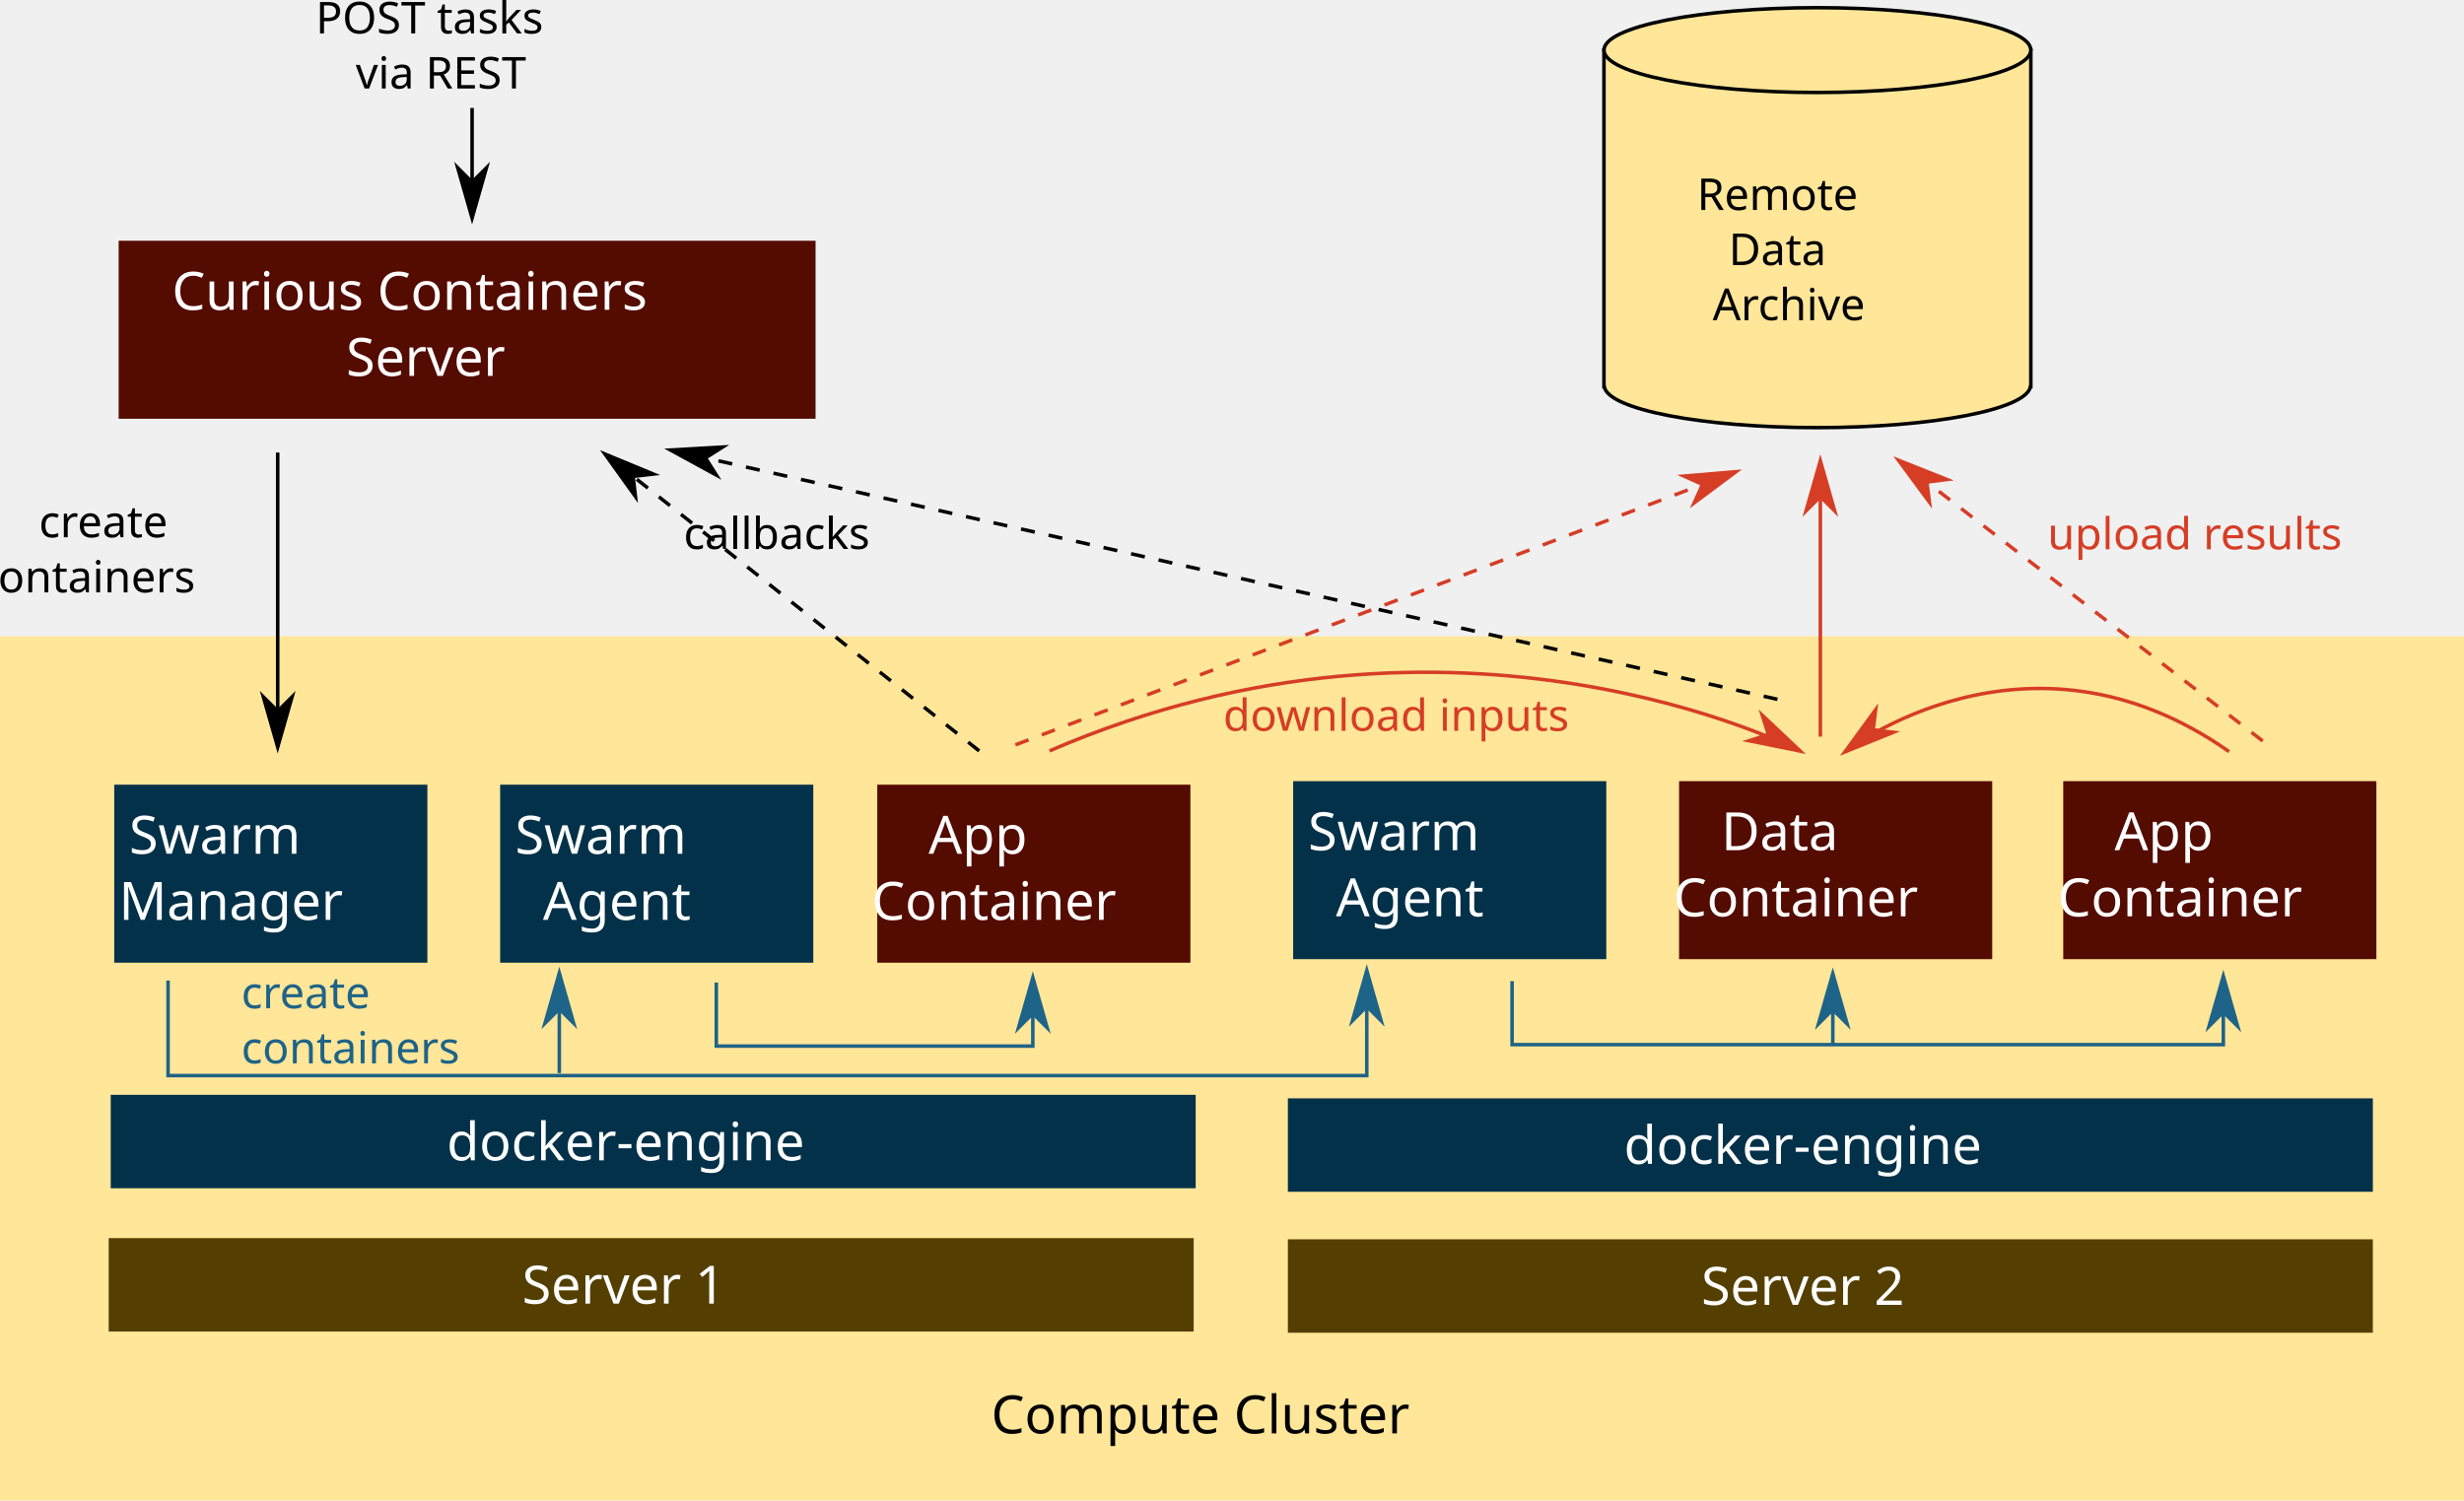
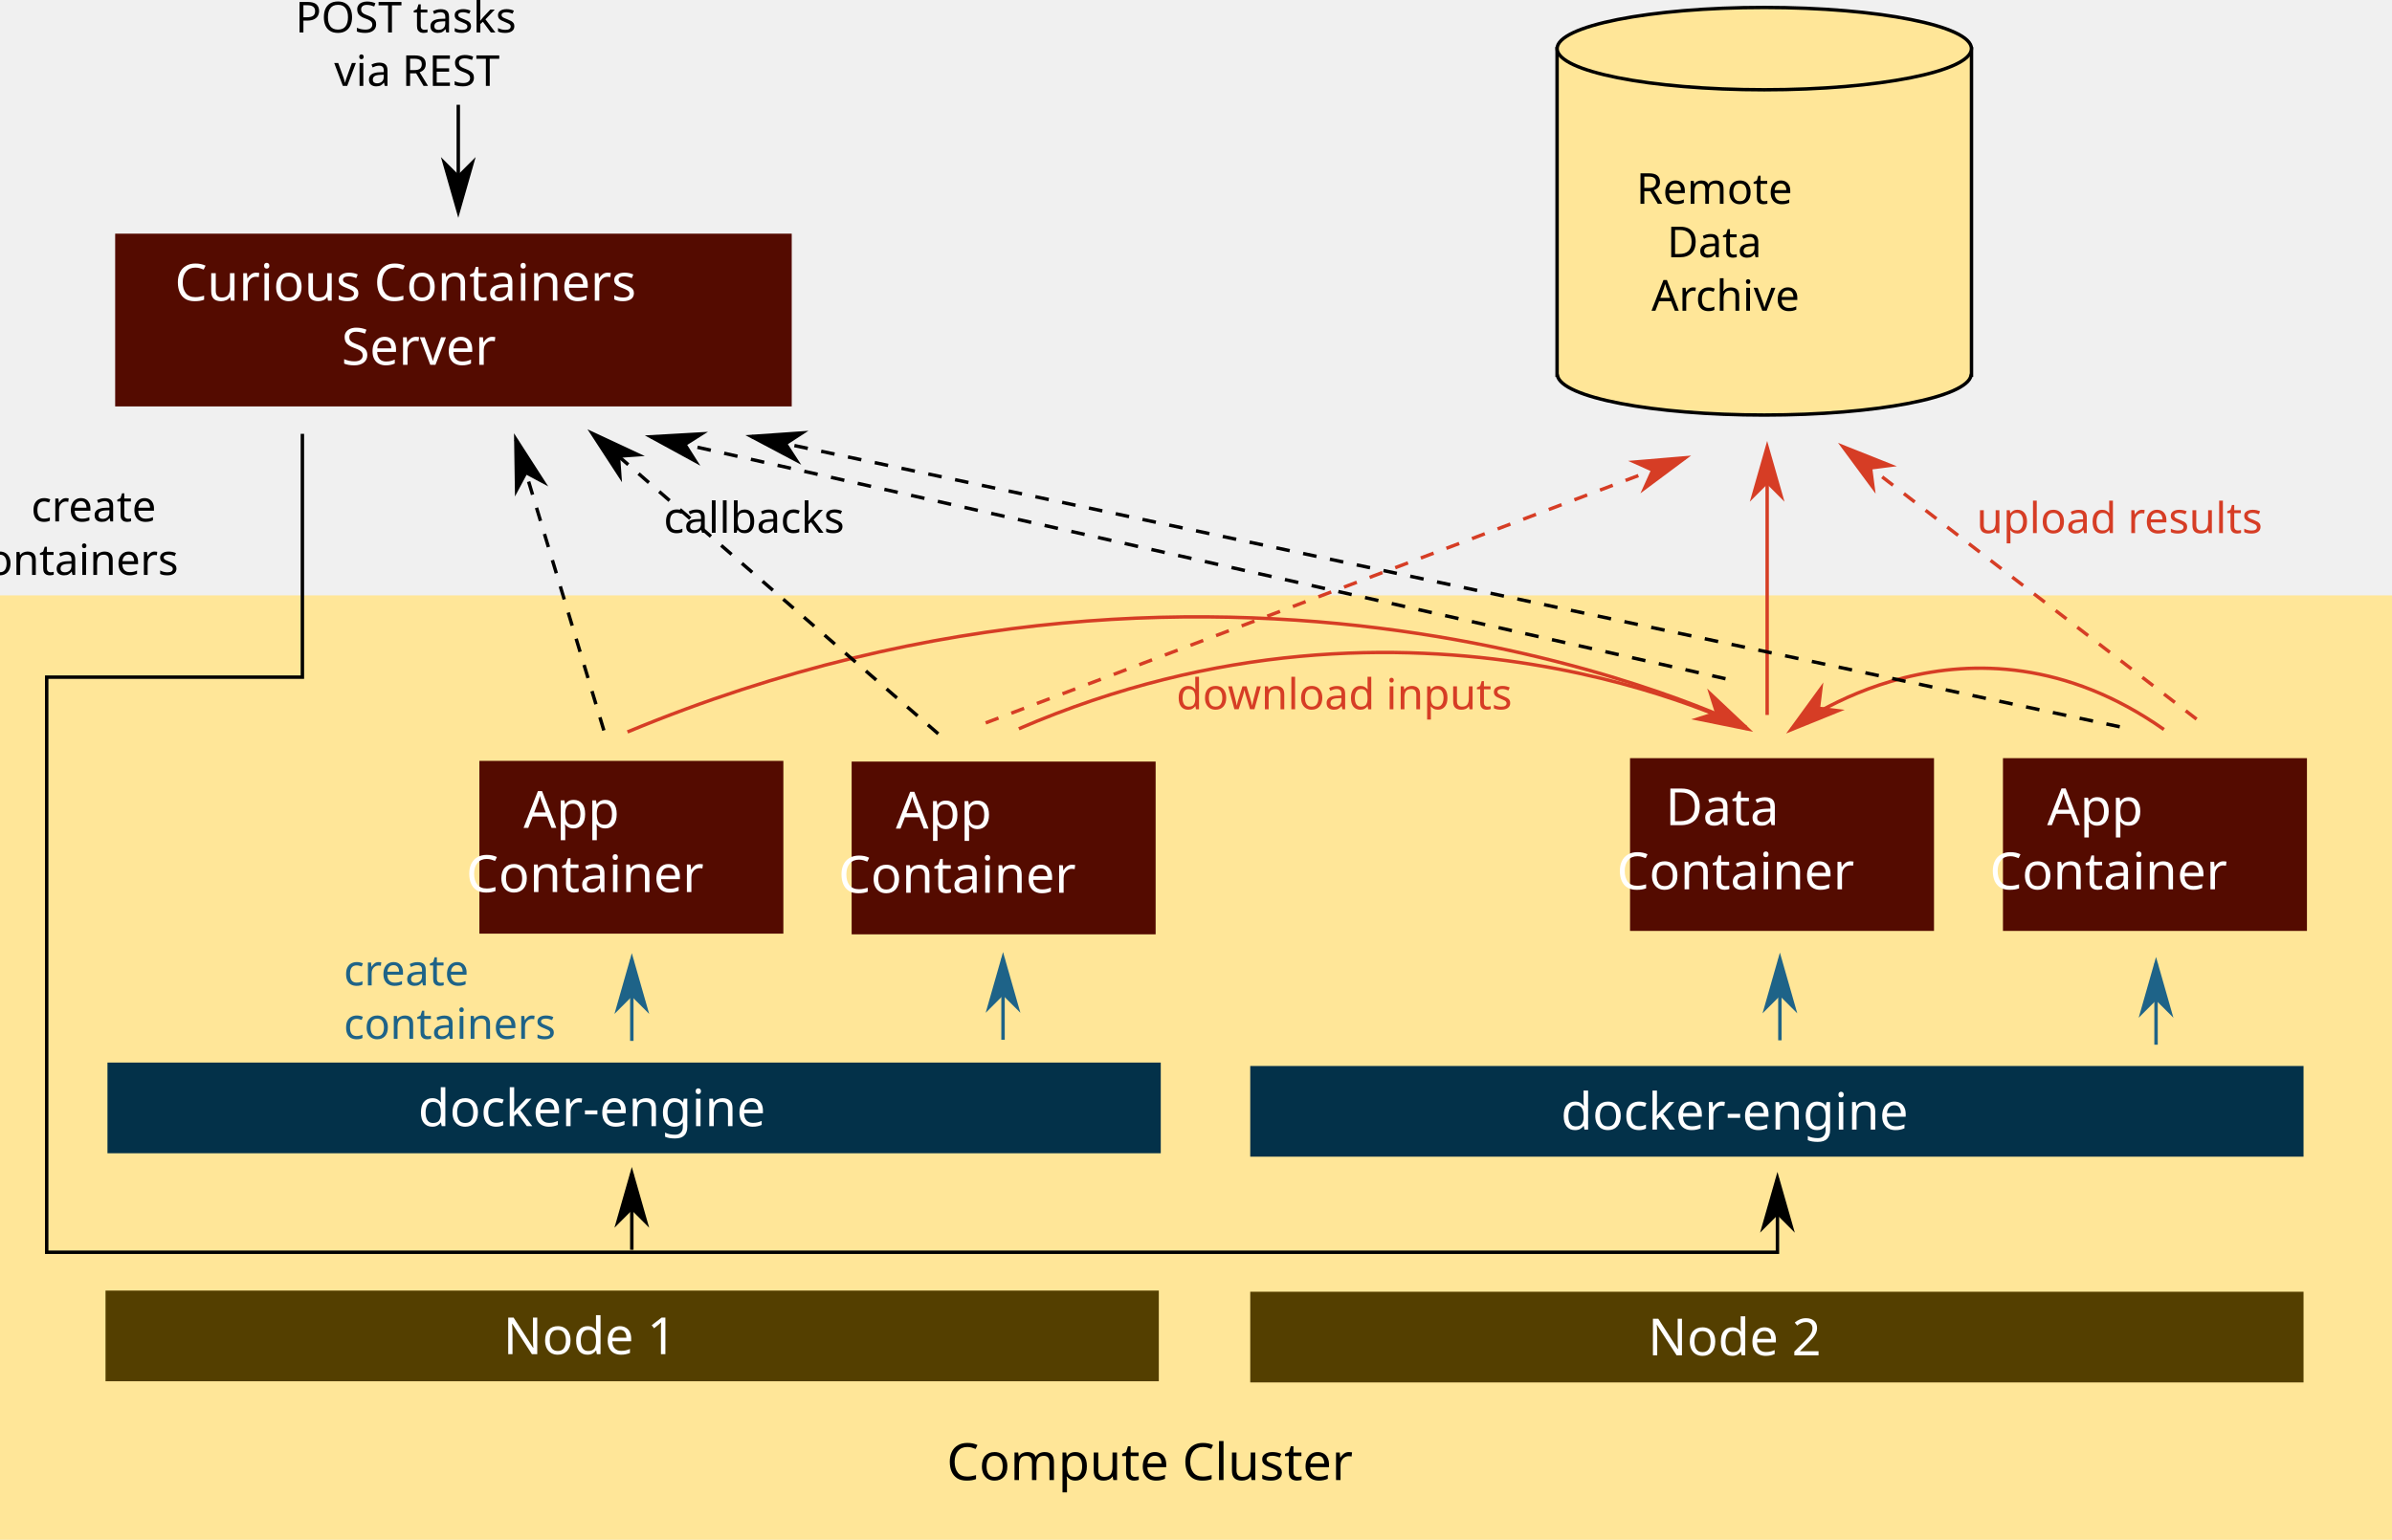
- <svg xmlns="http://www.w3.org/2000/svg" width="197.307mm" height="120.154mm" viewBox="0 0 699.119 425.742" id="svg2" version="1.1">
+ <svg xmlns="http://www.w3.org/2000/svg" version="1.1" viewBox="0 0 699.12 450.163" id="svg2" width="699.12" height="450.163">
  <defs id="defs4">
-     <marker style="overflow:visible" id="marker9924" refX="0" refY="0" orient="auto">
-       <path transform="matrix(-0.8,0,0,-0.8,-10,0)" style="fill:#000000;fill-opacity:1;fill-rule:evenodd;stroke:#000000;stroke-width:1pt;stroke-opacity:1" d="M 0,0 5,-5 -12.5,0 5,5 0,0 Z" id="path9926" />
+     <marker id="b" refY="0" refX="0" overflow="visible" orient="auto" style="overflow:visible">
+       <path d="M 0,0 5,-5 -12.5,0 5,5 0,0 Z" transform="matrix(-0.8,0,0,-0.8,-10,0)" id="path7" style="fill-rule:evenodd;stroke:#000000;stroke-width:1pt" />
    </marker>
-     <marker orient="auto" refY="0" refX="0" id="marker7556" style="overflow:visible">
-       <path id="path7558" d="M 0,0 5,-5 -12.5,0 5,5 0,0 Z" style="fill:#d63d25;fill-opacity:1;fill-rule:evenodd;stroke:#d63d25;stroke-width:1pt;stroke-opacity:1" transform="matrix(-0.8,0,0,-0.8,-10,0)" />
+     <marker id="g" refY="0" refX="0" orient="auto" overflow="visible" style="overflow:visible">
+       <path d="M 0,0 5,-5 -12.5,0 5,5 0,0 Z" transform="matrix(-0.8,0,0,-0.8,-10,0)" id="path10" style="fill:#d63d25;fill-rule:evenodd;stroke:#d63d25;stroke-width:1pt" />
    </marker>
-     <marker style="overflow:visible" id="marker6223" refX="0" refY="0" orient="auto">
-       <path transform="matrix(-0.8,0,0,-0.8,-10,0)" style="fill:#d63d25;fill-opacity:1;fill-rule:evenodd;stroke:#d63d25;stroke-width:1pt;stroke-opacity:1" d="M 0,0 5,-5 -12.5,0 5,5 0,0 Z" id="path6225" />
+     <marker id="i" refY="0" refX="0" overflow="visible" orient="auto" style="overflow:visible">
+       <path d="M 0,0 5,-5 -12.5,0 5,5 0,0 Z" transform="matrix(-0.8,0,0,-0.8,-10,0)" id="path13" style="fill:#d63d25;fill-rule:evenodd;stroke:#d63d25;stroke-width:1pt" />
    </marker>
-     <marker orient="auto" refY="0" refX="0" id="marker4906" style="overflow:visible">
-       <path id="path4908" d="M 0,0 5,-5 -12.5,0 5,5 0,0 Z" style="fill:#1e6388;fill-opacity:1;fill-rule:evenodd;stroke:#1e6388;stroke-width:1pt;stroke-opacity:1" transform="matrix(-0.8,0,0,-0.8,-10,0)" />
+     <marker id="k" refY="0" refX="0" orient="auto" overflow="visible" style="overflow:visible">
+       <path d="M 0,0 5,-5 -12.5,0 5,5 0,0 Z" transform="matrix(-0.8,0,0,-0.8,-10,0)" id="path16" style="fill:#1e6388;fill-rule:evenodd;stroke:#1e6388;stroke-width:1pt" />
    </marker>
-     <marker style="overflow:visible" id="marker4852" refX="0" refY="0" orient="auto">
-       <path transform="matrix(-0.8,0,0,-0.8,-10,0)" style="fill:#1e6388;fill-opacity:1;fill-rule:evenodd;stroke:#1e6388;stroke-width:1pt;stroke-opacity:1" d="M 0,0 5,-5 -12.5,0 5,5 0,0 Z" id="path4854" />
+     <marker id="m" refY="0" refX="0" overflow="visible" orient="auto" style="overflow:visible">
+       <path d="M 0,0 5,-5 -12.5,0 5,5 0,0 Z" transform="matrix(-0.8,0,0,-0.8,-10,0)" id="path19" style="fill:#1e6388;fill-rule:evenodd;stroke:#1e6388;stroke-width:1pt" />
    </marker>
-     <marker orient="auto" refY="0" refX="0" id="Arrow1Lend" style="overflow:visible">
-       <path id="path4565" d="M 0,0 5,-5 -12.5,0 5,5 0,0 Z" style="fill:#1e6388;fill-opacity:1;fill-rule:evenodd;stroke:#1e6388;stroke-width:1pt;stroke-opacity:1" transform="matrix(-0.8,0,0,-0.8,-10,0)" />
+     <marker id="n" refY="0" refX="0" orient="auto" overflow="visible" style="overflow:visible">
+       <path d="M 0,0 5,-5 -12.5,0 5,5 0,0 Z" transform="matrix(-0.8,0,0,-0.8,-10,0)" id="path22" style="fill:#1e6388;fill-rule:evenodd;stroke:#1e6388;stroke-width:1pt" />
    </marker>
-     <marker orient="auto" refY="0" refX="0" id="marker4906-0" style="overflow:visible">
-       <path id="path4908-6" d="M 0,0 5,-5 -12.5,0 5,5 0,0 Z" style="fill:#1e6388;fill-opacity:1;fill-rule:evenodd;stroke:#1e6388;stroke-width:1pt;stroke-opacity:1" transform="matrix(-0.8,0,0,-0.8,-10,0)" />
+     <marker id="j" refY="0" refX="0" orient="auto" overflow="visible" style="overflow:visible">
+       <path d="M 0,0 5,-5 -12.5,0 5,5 0,0 Z" transform="matrix(-0.8,0,0,-0.8,-10,0)" id="path25" style="fill:#1e6388;fill-rule:evenodd;stroke:#1e6388;stroke-width:1pt" />
    </marker>
-     <marker style="overflow:visible" id="marker4852-1" refX="0" refY="0" orient="auto">
-       <path transform="matrix(-0.8,0,0,-0.8,-10,0)" style="fill:#1e6388;fill-opacity:1;fill-rule:evenodd;stroke:#1e6388;stroke-width:1pt;stroke-opacity:1" d="M 0,0 5,-5 -12.5,0 5,5 0,0 Z" id="path4854-5" />
+     <marker id="l" refY="0" refX="0" overflow="visible" orient="auto" style="overflow:visible">
+       <path d="M 0,0 5,-5 -12.5,0 5,5 0,0 Z" transform="matrix(-0.8,0,0,-0.8,-10,0)" id="path28" style="fill:#1e6388;fill-rule:evenodd;stroke:#1e6388;stroke-width:1pt" />
    </marker>
-     <marker style="overflow:visible" id="marker6223-6" refX="0" refY="0" orient="auto">
-       <path transform="matrix(-0.8,0,0,-0.8,-10,0)" style="fill:#d63d25;fill-opacity:1;fill-rule:evenodd;stroke:#d63d25;stroke-width:1pt;stroke-opacity:1" d="M 0,0 5,-5 -12.5,0 5,5 0,0 Z" id="path6225-9" />
+     <marker id="h" refY="0" refX="0" overflow="visible" orient="auto" style="overflow:visible">
+       <path d="M 0,0 5,-5 -12.5,0 5,5 0,0 Z" transform="matrix(-0.8,0,0,-0.8,-10,0)" id="path31" style="fill:#d63d25;fill-rule:evenodd;stroke:#d63d25;stroke-width:1pt" />
    </marker>
-     <marker orient="auto" refY="0" refX="0" id="marker7556-5" style="overflow:visible">
-       <path id="path7558-2" d="M 0,0 5,-5 -12.5,0 5,5 0,0 Z" style="fill:#d63d25;fill-opacity:1;fill-rule:evenodd;stroke:#d63d25;stroke-width:1pt;stroke-opacity:1" transform="matrix(-0.8,0,0,-0.8,-10,0)" />
+     <marker id="f" refY="0" refX="0" orient="auto" overflow="visible" style="overflow:visible">
+       <path d="M 0,0 5,-5 -12.5,0 5,5 0,0 Z" transform="matrix(-0.8,0,0,-0.8,-10,0)" id="path34" style="fill:#d63d25;fill-rule:evenodd;stroke:#d63d25;stroke-width:1pt" />
    </marker>
-     <marker orient="auto" refY="0" refX="0" id="marker7556-5-4" style="overflow:visible">
-       <path id="path7558-2-7" d="M 0,0 5,-5 -12.5,0 5,5 0,0 Z" style="fill:#d63d25;fill-opacity:1;fill-rule:evenodd;stroke:#d63d25;stroke-width:1pt;stroke-opacity:1" transform="matrix(-0.8,0,0,-0.8,-10,0)" />
+     <marker id="e" refY="0" refX="0" orient="auto" overflow="visible" style="overflow:visible">
+       <path d="M 0,0 5,-5 -12.5,0 5,5 0,0 Z" transform="matrix(-0.8,0,0,-0.8,-10,0)" id="path37" style="fill:#d63d25;fill-rule:evenodd;stroke:#d63d25;stroke-width:1pt" />
    </marker>
-     <marker style="overflow:visible" id="marker9924-4" refX="0" refY="0" orient="auto">
-       <path transform="matrix(-0.8,0,0,-0.8,-10,0)" style="fill:#000000;fill-opacity:1;fill-rule:evenodd;stroke:#000000;stroke-width:1pt;stroke-opacity:1" d="M 0,0 5,-5 -12.5,0 5,5 0,0 Z" id="path9926-3" />
+     <marker id="a" refY="0" refX="0" overflow="visible" orient="auto" style="overflow:visible">
+       <path d="M 0,0 5,-5 -12.5,0 5,5 0,0 Z" transform="matrix(-0.8,0,0,-0.8,-10,0)" id="path40" style="fill-rule:evenodd;stroke:#000000;stroke-width:1pt" />
    </marker>
-     <marker orient="auto" refY="0" refX="0" id="marker7556-5-7" style="overflow:visible">
-       <path id="path7558-2-8" d="M 0,0 5,-5 -12.5,0 5,5 0,0 Z" style="fill:#000000;fill-opacity:1;fill-rule:evenodd;stroke:#000000;stroke-width:1pt;stroke-opacity:1" transform="matrix(-0.8,0,0,-0.8,-10,0)" />
+     <marker id="d" refY="0" refX="0" orient="auto" overflow="visible" style="overflow:visible">
+       <path d="M 0,0 5,-5 -12.5,0 5,5 0,0 Z" transform="matrix(-0.8,0,0,-0.8,-10,0)" id="path43" style="fill-rule:evenodd;stroke:#000000;stroke-width:1pt" />
    </marker>
-     <marker orient="auto" refY="0" refX="0" id="marker7556-5-7-3" style="overflow:visible">
-       <path id="path7558-2-8-1" d="M 0,0 5,-5 -12.5,0 5,5 0,0 Z" style="fill:#000000;fill-opacity:1;fill-rule:evenodd;stroke:#000000;stroke-width:1pt;stroke-opacity:1" transform="matrix(-0.8,0,0,-0.8,-10,0)" />
+     <marker id="c" refY="0" refX="0" orient="auto" overflow="visible" style="overflow:visible">
+       <path d="M 0,0 5,-5 -12.5,0 5,5 0,0 Z" transform="matrix(-0.8,0,0,-0.8,-10,0)" id="path46" style="fill-rule:evenodd;stroke:#000000;stroke-width:1pt" />
+     </marker>
+     <marker style="overflow:visible" id="h-3" refY="0" refX="0" overflow="visible" orient="auto">
+       <path style="fill:#d63d25;fill-rule:evenodd;stroke:#d63d25;stroke-width:1pt" d="M 0,0 5,-5 -12.5,0 5,5 0,0 Z" transform="matrix(-0.8,0,0,-0.8,-10,0)" id="path31-5" />
+     </marker>
+     <marker style="overflow:visible" id="k-2" refY="0" refX="0" orient="auto" overflow="visible">
+       <path style="fill:#1e6388;fill-rule:evenodd;stroke:#1e6388;stroke-width:1pt" d="M 0,0 5,-5 -12.5,0 5,5 0,0 Z" transform="matrix(-0.8,0,0,-0.8,-10,0)" id="path16-9" />
+     </marker>
+     <marker style="overflow:visible" id="k-2-2" refY="0" refX="0" orient="auto" overflow="visible">
+       <path style="fill:#1e6388;fill-rule:evenodd;stroke:#1e6388;stroke-width:1pt" d="M 0,0 5,-5 -12.5,0 5,5 0,0 Z" transform="matrix(-0.8,0,0,-0.8,-10,0)" id="path16-9-7" />
+     </marker>
+     <marker style="overflow:visible" id="k-2-2-9" refY="0" refX="0" orient="auto" overflow="visible">
+       <path style="fill:#1e6388;fill-rule:evenodd;stroke:#1e6388;stroke-width:1pt" d="M 0,0 5,-5 -12.5,0 5,5 0,0 Z" transform="matrix(-0.8,0,0,-0.8,-10,0)" id="path16-9-7-3" />
+     </marker>
+     <marker style="overflow:visible" id="d-0" refY="0" refX="0" orient="auto" overflow="visible">
+       <path style="fill-rule:evenodd;stroke:#000000;stroke-width:1pt" d="M 0,0 5,-5 -12.5,0 5,5 0,0 Z" transform="matrix(-0.8,0,0,-0.8,-10,0)" id="path43-6" />
+     </marker>
+     <marker style="overflow:visible" id="d-0-6" refY="0" refX="0" orient="auto" overflow="visible">
+       <path style="fill-rule:evenodd;stroke:#000000;stroke-width:1pt" d="M 0,0 5,-5 -12.5,0 5,5 0,0 Z" transform="matrix(-0.8,0,0,-0.8,-10,0)" id="path43-6-1" />
    </marker>
  </defs>
-   <g id="layer1" transform="translate(-16.66627,-367.4568)">
-     <path style="fill:#ffe698;fill-opacity:1;stroke:#000000;stroke-width:1;stroke-miterlimit:4;stroke-dasharray:none;stroke-dashoffset:0;stroke-opacity:1" d="m 471.761,381.659 0,95.505 0.083,0 a 60.55,12.032 0 0 0 60.478,11.632 60.55,12.032 0 0 0 60.448,-11.632 l 0.114,0 0,-95.505 -121.123,0 z" id="path4486" />
-     <ellipse style="fill:#ffe698;fill-opacity:1;stroke:#000000;stroke-width:1;stroke-miterlimit:4;stroke-dasharray:none;stroke-dashoffset:0;stroke-opacity:1" id="path4486-0" cx="532.322" cy="381.671" rx="60.55" ry="12.032" />
-     <rect style="fill:#ffe698;fill-opacity:1;stroke:none;stroke-width:24.866;stroke-miterlimit:4;stroke-dasharray:none;stroke-dashoffset:0;stroke-opacity:1" id="rect4136" width="699.119" height="245.205" x="16.666" y="547.994" />
-     <text xml:space="preserve" style="font-style:normal;font-weight:normal;font-size:17.5px;line-height:125%;font-family:sans-serif;text-align:center;letter-spacing:0px;word-spacing:0px;text-anchor:middle;fill:#000000;fill-opacity:1;stroke:none;stroke-width:1px;stroke-linecap:butt;stroke-linejoin:miter;stroke-opacity:1" x="368.63" y="774.169" id="text4138">
-       <tspan id="tspan4140" x="368.63" y="774.169" style="font-size:15px">Compute Cluster</tspan>
+   <g transform="translate(-16.666,-367.4568)" id="g48">
+     <g id="g50" style="fill:#ffe698">
+       <path d="m 471.76,381.66 0,95.505 0.083,0 a 60.55,12.032 0 0 0 60.478,11.632 60.55,12.032 0 0 0 60.448,-11.632 l 0.114,0 0,-95.505 -121.12,0 z" id="path52" style="stroke:#000000" />
+       <ellipse rx="60.55" ry="12.032" cy="381.67" cx="532.32" id="ellipse54" style="stroke:#000000" />
+       <rect height="276.097" width="699.12" y="541.523" x="16.666" id="rect56" />
+     </g>
+     <g id="g58">
+       <text style="font-size:17.5px;line-height:125%;font-family:sans-serif;text-align:center;letter-spacing:0px;word-spacing:0px;text-anchor:middle;fill:#000000" xml:space="preserve" font-size="17.5px" y="800.169" x="368.63" line-height="125%" id="text60">
+         <tspan font-size="15px" y="800.169" x="368.63" id="tspan62" style="font-size:15px">Compute Cluster</tspan>
+       </text>
+       <rect height="26.508" width="307.85" y="744.77" x="47.508" id="rect64" style="fill:#543f00" />
+       <text style="font-size:17.5px;line-height:125%;font-family:sans-serif;text-align:center;letter-spacing:0px;word-spacing:0px;text-anchor:middle;fill:#000000" xml:space="preserve" font-size="17.5px" y="763.362" x="205" line-height="125%" id="text66">
+         <tspan font-size="15px" y="763.362" x="205" id="tspan68" style="font-size:15px;fill:#ffffff">Node 1</tspan>
+       </text>
+       <rect height="26.508" width="307.85" y="745.11" x="382.08" id="rect78" style="fill:#543f00" />
+       <text style="font-size:17.5px;line-height:125%;font-family:sans-serif;text-align:center;letter-spacing:0px;word-spacing:0px;text-anchor:middle;fill:#000000" xml:space="preserve" font-size="17.5px" y="763.702" x="539.568" line-height="125%" id="text80">
+         <tspan font-size="15px" y="763.702" x="539.568" id="tspan82" style="font-size:15px;fill:#ffffff">Node 2</tspan>
+       </text>
+       <rect height="26.508" width="307.85" y="678.11" x="48.076" id="rect84" style="fill:#033149" />
+       <text style="font-size:17.5px;line-height:125%;font-family:sans-serif;text-align:center;letter-spacing:0px;word-spacing:0px;text-anchor:middle;fill:#000000" xml:space="preserve" font-size="17.5px" y="696.702" x="205.569" line-height="125%" id="text86">
+         <tspan font-size="15px" y="696.702" x="205.569" id="tspan88" style="font-size:15px;fill:#ffffff">docker-engine</tspan>
+       </text>
+       <rect height="26.508" width="307.85" y="679.11" x="382.08" id="rect90" style="fill:#033149" />
+       <text style="font-size:17.5px;line-height:125%;font-family:sans-serif;text-align:center;letter-spacing:0px;word-spacing:0px;text-anchor:middle;fill:#000000" xml:space="preserve" font-size="17.5px" y="697.702" x="539.568" line-height="125%" id="text92">
+         <tspan font-size="15px" y="697.702" x="539.568" id="tspan94" style="font-size:15px;fill:#ffffff">docker-engine</tspan>
+       </text>
+       <rect height="50.508" width="88.848" y="590.11" x="265.58" id="rect112" style="fill:#540b00" />
+       <text style="font-size:15px;line-height:125%;font-family:sans-serif;text-align:center;letter-spacing:0px;word-spacing:0px;text-anchor:middle;fill:#ffffff" xml:space="preserve" font-size="15px" y="609.702" x="310.068" line-height="125%" id="text114">
+         <tspan y="609.702" x="310.068" id="tspan116">App</tspan>
+         <tspan y="628.452" x="310.068" id="tspan118">Container</tspan>
+       </text>
+       <rect height="50.508" width="88.848" y="589.11" x="493.08" id="rect120" style="fill:#540b00" />
+       <text style="font-size:15px;line-height:125%;font-family:sans-serif;text-align:center;letter-spacing:0px;word-spacing:0px;text-anchor:middle;fill:#ffffff" xml:space="preserve" font-size="15px" y="608.702" x="537.568" line-height="125%" id="text122">
+         <tspan y="608.702" x="537.568" id="tspan124">Data</tspan>
+         <tspan y="627.452" x="537.568" id="tspan126">Container</tspan>
+       </text>
+       <rect height="50.508" width="88.848" y="589.11" x="602.08" id="rect128" style="fill:#540b00" />
+       <text style="font-size:15px;line-height:125%;font-family:sans-serif;text-align:center;letter-spacing:0px;word-spacing:0px;text-anchor:middle;fill:#ffffff" xml:space="preserve" font-size="15px" y="608.702" x="646.568" line-height="125%" id="text130">
+         <tspan y="608.702" x="646.568" id="tspan132">App</tspan>
+         <tspan y="627.452" x="646.568" id="tspan134">Container</tspan>
+       </text>
+       <rect style="fill:#540b00" height="50.508" width="88.848" y="589.906" x="156.777" id="rect128-3" />
+       <text style="font-size:15px;line-height:125%;font-family:sans-serif;text-align:center;letter-spacing:0px;word-spacing:0px;text-anchor:middle;fill:#ffffff" xml:space="preserve" font-size="15px" y="609.499" x="201.266" line-height="125%" id="text130-6">
+         <tspan y="609.499" x="201.266" id="tspan132-7">App</tspan>
+         <tspan y="628.249" x="201.266" id="tspan134-5">Container</tspan>
+       </text>
+     </g>
+     <rect height="50.508" width="197.74" y="435.77" x="50.328" id="rect150" style="fill:#540b00" />
+     <text style="font-size:15px;line-height:125%;font-family:sans-serif;text-align:center;letter-spacing:0px;word-spacing:0px;text-anchor:middle;fill:#ffffff" xml:space="preserve" font-size="15px" y="455.364" x="148.821" line-height="125%" id="text152">
+       <tspan y="455.364" x="148.821" id="tspan154">Curious Containers</tspan>
+       <tspan y="474.114" x="148.821" id="tspan156">Server</tspan>
    </text>
-     <rect style="fill:#543f00;fill-opacity:1;stroke:none;stroke-width:20;stroke-miterlimit:4;stroke-dasharray:none;stroke-dashoffset:0;stroke-opacity:0" id="rect4144" width="307.848" height="26.508" x="47.508" y="718.768" />
-     <text xml:space="preserve" style="font-style:normal;font-weight:normal;font-size:17.5px;line-height:125%;font-family:sans-serif;text-align:center;letter-spacing:0px;word-spacing:0px;text-anchor:middle;fill:#000000;fill-opacity:1;stroke:none;stroke-width:1px;stroke-linecap:butt;stroke-linejoin:miter;stroke-opacity:1" x="205" y="737.362" id="text4146">
-       <tspan id="tspan4148" x="205" y="737.362" style="font-size:15px;fill:#ffffff;fill-opacity:1">Server 1</tspan>
+     <g id="g158" style="fill:none">
+       <g id="g160" style="stroke:#d63d25">
+         <g id="g162" style="stroke-width:1px">
+           <path d="m 649.12,580.72 c -57.276,-40.305 -108.89,0 -108.89,0" id="path164" style="marker-end:url(#i)" />
+           <path d="m 314.45,580.52 c 115.97,-50.205 212.89,0 212.89,0" id="path166" style="marker-end:url(#h)" />
+           <path d="m 533.16,576.48 0,-78.167" id="path168" style="marker-end:url(#g)" />
+           <path style="stroke-width:1;stroke-miterlimit:4;stroke-dasharray:none" d="m 200.065,581.447 c 180.058,-74.857 326.946,-1.437 326.946,-1.437" id="path166-6" />
+         </g>
+         <path d="M 304.76,578.8 509.12,501.34" id="path170" style="stroke-dasharray:4, 4;marker-end:url(#f)" />
+         <path d="M 658.66,577.7 555.42,498.12" id="path172" style="stroke-dasharray:4, 4;marker-end:url(#e)" />
+       </g>
+       <path d="m 150.61,398.09 0,31.113" id="path176" style="stroke:#000000;stroke-width:1px;marker-end:url(#a)" />
+       <path style="fill:none;fill-rule:evenodd;stroke:#000000;stroke-width:1px;stroke-linecap:butt;stroke-linejoin:miter;stroke-opacity:1;marker-end:url(#b)" d="m 105.046,494.291 0,71.135 -74.728,0 0,168.137 505.849,0 0,-21.556" id="path4438" />
+       <path style="fill:none;fill-rule:evenodd;stroke:#000000;stroke-width:1px;stroke-linecap:butt;stroke-linejoin:miter;stroke-opacity:1;marker-end:url(#b)" d="m 201.329,732.845 0,-22.275" id="path4440" />
+     </g>
+     <g font-size="12.5px" id="g178" style="font-size:12.5px;font-family:sans-serif">
+       <text style="line-height:125%;text-align:center;letter-spacing:0px;word-spacing:0px;text-anchor:middle;fill:#000000" xml:space="preserve" y="376.954" x="149.907" line-height="125%" id="text180">
+         <tspan x="149.907" y="376.954" id="tspan182">POST tasks</tspan>
+         <tspan x="149.907" y="392.579" id="tspan184">via REST</tspan>
+       </text>
+       <text style="line-height:125%;text-align:center;letter-spacing:0px;word-spacing:0px;text-anchor:middle;fill:#000000" xml:space="preserve" y="519.911" x="91.558" line-height="125%" id="text186">
+         <tspan style="text-align:end;text-anchor:end" y="519.911" x="91.558" id="tspan188">create</tspan>
+         <tspan style="text-align:end;text-anchor:end" y="535.536" x="91.558" id="tspan190">containers</tspan>
+       </text>
+       <text style="line-height:125%;text-align:center;letter-spacing:0px;word-spacing:0px;text-anchor:middle;fill:#1e6388" xml:space="preserve" y="655.554" x="117.135" line-height="125%" id="text192">
+         <tspan x="117.135" style="text-align:start;text-anchor:start" y="655.554" id="tspan194">create</tspan>
+         <tspan x="117.135" style="text-align:start;text-anchor:start" y="671.179" id="tspan196">containers</tspan>
+       </text>
+       <path style="fill:none;fill-rule:evenodd;stroke:#1e6388;stroke-width:1px;stroke-linecap:butt;stroke-linejoin:miter;stroke-opacity:1;marker-end:url(#k)" d="m 201.329,671.769 0,-23.712" id="path4619" />
+       <path style="fill:none;fill-rule:evenodd;stroke:#1e6388;stroke-width:1px;stroke-linecap:butt;stroke-linejoin:miter;stroke-opacity:1;marker-end:url(#k-2)" d="m 309.828,671.446 0,-23.712" id="path4619-1" />
+       <path style="fill:none;fill-rule:evenodd;stroke:#1e6388;stroke-width:1px;stroke-linecap:butt;stroke-linejoin:miter;stroke-opacity:1;marker-end:url(#k-2-2)" d="m 536.885,671.601 0,-23.712" id="path4619-1-0" />
+       <path style="fill:none;fill-rule:evenodd;stroke:#1e6388;stroke-width:1px;stroke-linecap:butt;stroke-linejoin:miter;stroke-opacity:1;marker-end:url(#k-2-2-9)" d="m 646.821,672.883 0,-23.712" id="path4619-1-0-6" />
+     </g>
+     <path d="M 290.886,581.988 189.836,494.236" id="path198" style="fill:none;stroke:#000000;stroke-width:1;stroke-miterlimit:4;stroke-dasharray:4, 4;stroke-dashoffset:0;marker-end:url(#d)" />
+     <text style="font-size:15px;line-height:125%;font-family:sans-serif;text-align:center;letter-spacing:0px;word-spacing:0px;text-anchor:middle;fill:#000000" xml:space="preserve" font-size="15px" y="523.227" x="282.969" line-height="125%" id="text200">
+       <tspan style="font-size:12.5px;text-align:end;text-anchor:end" font-size="12.5px" y="523.227" x="282.969" id="tspan202">callbacks</tspan>
    </text>
-     <rect style="fill:#033149;fill-opacity:1;stroke:none;stroke-width:20;stroke-miterlimit:4;stroke-dasharray:none;stroke-dashoffset:0;stroke-opacity:0" id="rect4144-35-9" width="88.848" height="50.508" x="49.076" y="590.108" />
-     <text xml:space="preserve" style="font-style:normal;font-weight:normal;font-size:17.5px;line-height:125%;font-family:sans-serif;text-align:center;letter-spacing:0px;word-spacing:0px;text-anchor:middle;fill:#000000;fill-opacity:1;stroke:none;stroke-width:1px;stroke-linecap:butt;stroke-linejoin:miter;stroke-opacity:1" x="93.568" y="609.702" id="text4146-62-3">
-       <tspan id="tspan4148-9-6" x="93.568" y="609.702" style="font-size:15px;fill:#ffffff;fill-opacity:1">Swarm</tspan>
-       <tspan x="93.568" y="628.452" style="font-size:15px;fill:#ffffff;fill-opacity:1" id="tspan4264">Manager</tspan>
-     </text>
-     <rect style="fill:#543f00;fill-opacity:1;stroke:none;stroke-width:20;stroke-miterlimit:4;stroke-dasharray:none;stroke-dashoffset:0;stroke-opacity:0" id="rect4144-0" width="307.848" height="26.508" x="382.076" y="719.108" />
-     <text xml:space="preserve" style="font-style:normal;font-weight:normal;font-size:17.5px;line-height:125%;font-family:sans-serif;text-align:center;letter-spacing:0px;word-spacing:0px;text-anchor:middle;fill:#000000;fill-opacity:1;stroke:none;stroke-width:1px;stroke-linecap:butt;stroke-linejoin:miter;stroke-opacity:1" x="539.568" y="737.702" id="text4146-6">
-       <tspan id="tspan4148-2" x="539.568" y="737.702" style="font-size:15px;fill:#ffffff;fill-opacity:1">Server 2</tspan>
-     </text>
-     <rect style="fill:#033149;fill-opacity:1;stroke:none;stroke-width:20;stroke-miterlimit:4;stroke-dasharray:none;stroke-dashoffset:0;stroke-opacity:0" id="rect4144-6" width="307.848" height="26.508" x="48.076" y="678.108" />
-     <text xml:space="preserve" style="font-style:normal;font-weight:normal;font-size:17.5px;line-height:125%;font-family:sans-serif;text-align:center;letter-spacing:0px;word-spacing:0px;text-anchor:middle;fill:#000000;fill-opacity:1;stroke:none;stroke-width:1px;stroke-linecap:butt;stroke-linejoin:miter;stroke-opacity:1" x="205.569" y="696.702" id="text4146-1">
-       <tspan id="tspan4148-8" x="205.569" y="696.702" style="font-size:15px;fill:#ffffff;fill-opacity:1">docker-engine</tspan>
-     </text>
-     <rect style="fill:#033149;fill-opacity:1;stroke:none;stroke-width:20;stroke-miterlimit:4;stroke-dasharray:none;stroke-dashoffset:0;stroke-opacity:0" id="rect4144-6-7" width="307.848" height="26.508" x="382.076" y="679.108" />
-     <text xml:space="preserve" style="font-style:normal;font-weight:normal;font-size:17.5px;line-height:125%;font-family:sans-serif;text-align:center;letter-spacing:0px;word-spacing:0px;text-anchor:middle;fill:#000000;fill-opacity:1;stroke:none;stroke-width:1px;stroke-linecap:butt;stroke-linejoin:miter;stroke-opacity:1" x="539.568" y="697.702" id="text4146-1-9">
-       <tspan id="tspan4148-8-2" x="539.568" y="697.702" style="font-size:15px;fill:#ffffff;fill-opacity:1">docker-engine</tspan>
-     </text>
-     <rect style="fill:#033149;fill-opacity:1;stroke:none;stroke-width:20;stroke-miterlimit:4;stroke-dasharray:none;stroke-dashoffset:0;stroke-opacity:0" id="rect4144-35-9-0" width="88.848" height="50.508" x="158.576" y="590.108" />
-     <text xml:space="preserve" style="font-style:normal;font-weight:normal;font-size:17.5px;line-height:125%;font-family:sans-serif;text-align:center;letter-spacing:0px;word-spacing:0px;text-anchor:middle;fill:#000000;fill-opacity:1;stroke:none;stroke-width:1px;stroke-linecap:butt;stroke-linejoin:miter;stroke-opacity:1" x="203.068" y="609.702" id="text4146-62-3-2">
-       <tspan id="tspan4148-9-6-3" x="203.068" y="609.702" style="font-size:15px;fill:#ffffff;fill-opacity:1">Swarm</tspan>
-       <tspan x="203.068" y="628.452" style="font-size:15px;fill:#ffffff;fill-opacity:1" id="tspan4264-7">Agent</tspan>
-     </text>
-     <rect style="fill:#033149;fill-opacity:1;stroke:none;stroke-width:20;stroke-miterlimit:4;stroke-dasharray:none;stroke-dashoffset:0;stroke-opacity:0" id="rect4144-35-9-0-5" width="88.848" height="50.508" x="383.576" y="589.108" />
-     <text xml:space="preserve" style="font-style:normal;font-weight:normal;font-size:17.5px;line-height:125%;font-family:sans-serif;text-align:center;letter-spacing:0px;word-spacing:0px;text-anchor:middle;fill:#000000;fill-opacity:1;stroke:none;stroke-width:1px;stroke-linecap:butt;stroke-linejoin:miter;stroke-opacity:1" x="428.068" y="608.702" id="text4146-62-3-2-9">
-       <tspan id="tspan4148-9-6-3-2" x="428.068" y="608.702" style="font-size:15px;fill:#ffffff;fill-opacity:1">Swarm</tspan>
-       <tspan x="428.068" y="627.452" style="font-size:15px;fill:#ffffff;fill-opacity:1" id="tspan4264-7-2">Agent</tspan>
-     </text>
-     <rect style="fill:#540b00;fill-opacity:1;stroke:none;stroke-width:20;stroke-miterlimit:4;stroke-dasharray:none;stroke-dashoffset:0;stroke-opacity:0" id="rect4144-35-9-0-3" width="88.848" height="50.508" x="265.576" y="590.108" />
-     <text xml:space="preserve" style="font-style:normal;font-weight:normal;font-size:17.5px;line-height:125%;font-family:sans-serif;text-align:center;letter-spacing:0px;word-spacing:0px;text-anchor:middle;fill:#000000;fill-opacity:1;stroke:none;stroke-width:1px;stroke-linecap:butt;stroke-linejoin:miter;stroke-opacity:1" x="310.068" y="609.702" id="text4146-62-3-2-6">
-       <tspan x="310.068" y="609.702" style="font-size:15px;fill:#ffffff;fill-opacity:1" id="tspan4264-7-29">App</tspan>
-       <tspan x="310.068" y="628.452" style="font-size:15px;fill:#ffffff;fill-opacity:1" id="tspan4436">Container</tspan>
-     </text>
-     <rect style="fill:#540b00;fill-opacity:1;stroke:none;stroke-width:20;stroke-miterlimit:4;stroke-dasharray:none;stroke-dashoffset:0;stroke-opacity:0" id="rect4144-35-9-0-3-3" width="88.848" height="50.508" x="493.076" y="589.108" />
-     <text xml:space="preserve" style="font-style:normal;font-weight:normal;font-size:17.5px;line-height:125%;font-family:sans-serif;text-align:center;letter-spacing:0px;word-spacing:0px;text-anchor:middle;fill:#000000;fill-opacity:1;stroke:none;stroke-width:1px;stroke-linecap:butt;stroke-linejoin:miter;stroke-opacity:1" x="537.568" y="608.702" id="text4146-62-3-2-6-1">
-       <tspan x="537.568" y="608.702" style="font-size:15px;fill:#ffffff;fill-opacity:1" id="tspan4264-7-29-9">Data</tspan>
-       <tspan x="537.568" y="627.452" style="font-size:15px;fill:#ffffff;fill-opacity:1" id="tspan4436-4">Container</tspan>
-     </text>
-     <rect style="fill:#540b00;fill-opacity:1;stroke:none;stroke-width:20;stroke-miterlimit:4;stroke-dasharray:none;stroke-dashoffset:0;stroke-opacity:0" id="rect4144-35-9-0-3-3-7" width="88.848" height="50.508" x="602.076" y="589.108" />
-     <text xml:space="preserve" style="font-style:normal;font-weight:normal;font-size:17.5px;line-height:125%;font-family:sans-serif;text-align:center;letter-spacing:0px;word-spacing:0px;text-anchor:middle;fill:#000000;fill-opacity:1;stroke:none;stroke-width:1px;stroke-linecap:butt;stroke-linejoin:miter;stroke-opacity:1" x="646.568" y="608.702" id="text4146-62-3-2-6-1-8">
-       <tspan x="646.568" y="608.702" style="font-size:15px;fill:#ffffff;fill-opacity:1" id="tspan4264-7-29-9-4">App</tspan>
-       <tspan x="646.568" y="627.452" style="font-size:15px;fill:#ffffff;fill-opacity:1" id="tspan4436-4-5">Container</tspan>
-     </text>
-     <path style="fill:none;fill-rule:evenodd;stroke:#1e6388;stroke-width:1;stroke-linecap:butt;stroke-linejoin:miter;stroke-miterlimit:4;stroke-dasharray:none;stroke-opacity:1;marker-end:url(#Arrow1Lend)" d="m 64.347,645.675 0,26.971 340.118,0 0,-29.678" id="path4556" />
-     <path style="fill:none;fill-rule:evenodd;stroke:#1e6388;stroke-width:1px;stroke-linecap:butt;stroke-linejoin:miter;stroke-opacity:1;marker-end:url(#marker4852)" d="m 175.362,671.939 0,-28.263" id="path4844" />
-     <path style="fill:none;fill-rule:evenodd;stroke:#1e6388;stroke-width:1px;stroke-linecap:butt;stroke-linejoin:miter;stroke-opacity:1;marker-end:url(#marker4906)" d="m 219.91,646.261 0,18.021 89.803,0 0,-19.314" id="path4898" />
-     <path style="fill:none;fill-rule:evenodd;stroke:#1e6388;stroke-width:1px;stroke-linecap:butt;stroke-linejoin:miter;stroke-opacity:1;marker-end:url(#marker4906-0)" d="m 445.697,645.85 0,18.021 201.803,0 0,-19.314" id="path4898-3" />
-     <path style="fill:none;fill-rule:evenodd;stroke:#1e6388;stroke-width:1px;stroke-linecap:butt;stroke-linejoin:miter;stroke-opacity:1;marker-end:url(#marker4852-1)" d="m 536.694,664.131 0,-20.263" id="path4844-5" />
-     <rect style="fill:#540b00;fill-opacity:1;stroke:none;stroke-width:20;stroke-miterlimit:4;stroke-dasharray:none;stroke-dashoffset:0;stroke-opacity:0" id="rect4144-35-9-4" width="197.742" height="50.508" x="50.328" y="435.77" />
-     <text xml:space="preserve" style="font-style:normal;font-weight:normal;font-size:17.5px;line-height:125%;font-family:sans-serif;text-align:center;letter-spacing:0px;word-spacing:0px;text-anchor:middle;fill:#000000;fill-opacity:1;stroke:none;stroke-width:1px;stroke-linecap:butt;stroke-linejoin:miter;stroke-opacity:1" x="148.821" y="455.364" id="text4146-62-3-7">
-       <tspan x="148.821" y="455.364" style="font-size:15px;fill:#ffffff;fill-opacity:1" id="tspan4264-5">Curious Containers</tspan>
-       <tspan x="148.821" y="474.114" style="font-size:15px;fill:#ffffff;fill-opacity:1" id="tspan6213">Server</tspan>
-     </text>
-     <path style="fill:none;fill-rule:evenodd;stroke:#d63d25;stroke-width:1px;stroke-linecap:butt;stroke-linejoin:miter;stroke-opacity:1;marker-end:url(#marker6223)" d="m 649.124,580.722 c -57.276,-40.305 -108.894,0 -108.894,0" id="path6215" />
-     <path style="fill:none;fill-rule:evenodd;stroke:#d63d25;stroke-width:1px;stroke-linecap:butt;stroke-linejoin:miter;stroke-opacity:1;marker-end:url(#marker6223-6)" d="m 314.453,580.517 c 115.966,-50.205 212.894,0 212.894,0" id="path6215-3" />
-     <path style="fill:none;fill-rule:evenodd;stroke:#d63d25;stroke-width:1px;stroke-linecap:butt;stroke-linejoin:miter;stroke-opacity:1;marker-end:url(#marker7556)" d="m 533.159,576.479 0,-78.167" id="path7548" />
-     <path style="fill:none;fill-rule:evenodd;stroke:#d63d25;stroke-width:1;stroke-linecap:butt;stroke-linejoin:miter;stroke-miterlimit:4;stroke-dasharray:4, 4;stroke-dashoffset:0;stroke-opacity:1;marker-end:url(#marker7556-5)" d="M 304.763,578.804 509.117,501.344" id="path7548-5" />
-     <path style="fill:none;fill-rule:evenodd;stroke:#d63d25;stroke-width:1;stroke-linecap:butt;stroke-linejoin:miter;stroke-miterlimit:4;stroke-dasharray:4, 4;stroke-dashoffset:0;stroke-opacity:1;marker-end:url(#marker7556-5-4)" d="M 658.658,577.699 555.421,498.118" id="path7548-5-4" />
-     <path style="fill:none;fill-rule:evenodd;stroke:#000000;stroke-width:1px;stroke-linecap:butt;stroke-linejoin:miter;stroke-opacity:1;marker-end:url(#marker9924)" d="m 95.459,495.869 0,83.439" id="path9916" />
-     <path style="fill:none;fill-rule:evenodd;stroke:#000000;stroke-width:1px;stroke-linecap:butt;stroke-linejoin:miter;stroke-opacity:1;marker-end:url(#marker9924-4)" d="m 150.614,398.086 0,31.113" id="path9916-0" />
-     <text xml:space="preserve" style="font-style:normal;font-weight:normal;font-size:12.5px;line-height:125%;font-family:sans-serif;text-align:center;letter-spacing:0px;word-spacing:0px;text-anchor:middle;fill:#000000;fill-opacity:1;stroke:none;stroke-width:1px;stroke-linecap:butt;stroke-linejoin:miter;stroke-opacity:1" x="149.907" y="376.954" id="text10611">
-       <tspan id="tspan10613" x="149.907" y="376.954">POST tasks</tspan>
-       <tspan x="149.907" y="392.579" id="tspan10615">via REST</tspan>
-     </text>
-     <text xml:space="preserve" style="font-style:normal;font-weight:normal;font-size:15px;line-height:125%;font-family:sans-serif;text-align:center;letter-spacing:0px;word-spacing:0px;text-anchor:middle;fill:#000000;fill-opacity:1;stroke:none;stroke-width:1px;stroke-linecap:butt;stroke-linejoin:miter;stroke-opacity:1" x="91.558" y="519.911" id="text10617">
-       <tspan id="tspan10619" x="91.558" y="519.911" style="font-size:12.5px;text-align:end;text-anchor:end">create</tspan>
-       <tspan x="91.558" y="535.536" id="tspan10621" style="font-size:12.5px;text-align:end;text-anchor:end">containers</tspan>
-     </text>
-     <text xml:space="preserve" style="font-style:normal;font-weight:normal;font-size:12.5px;line-height:125%;font-family:sans-serif;text-align:center;letter-spacing:0px;word-spacing:0px;text-anchor:middle;fill:#1e6388;fill-opacity:1;stroke:none;stroke-width:1px;stroke-linecap:butt;stroke-linejoin:miter;stroke-opacity:1" x="85.135" y="653.554" id="text10629">
-       <tspan id="tspan10631" x="85.135" y="653.554" style="text-align:start;text-anchor:start">create</tspan>
-       <tspan x="85.135" y="669.179" id="tspan10633" style="text-align:start;text-anchor:start">containers</tspan>
-     </text>
-     <path style="fill:none;fill-rule:evenodd;stroke:#000000;stroke-width:1;stroke-linecap:butt;stroke-linejoin:miter;stroke-miterlimit:4;stroke-dasharray:4, 4;stroke-dashoffset:0;stroke-opacity:1;marker-end:url(#marker7556-5-7)" d="M 294.498,580.527 188.432,496.381" id="path7548-5-6" />
-     <text xml:space="preserve" style="font-style:normal;font-weight:normal;font-size:15px;line-height:125%;font-family:sans-serif;text-align:center;letter-spacing:0px;word-spacing:0px;text-anchor:middle;fill:#000000;fill-opacity:1;stroke:none;stroke-width:1px;stroke-linecap:butt;stroke-linejoin:miter;stroke-opacity:1" x="282.969" y="523.227" id="text10617-8">
-       <tspan x="282.969" y="523.227" id="tspan10621-4" style="font-size:12.5px;text-align:end;text-anchor:end">callbacks</tspan>
-     </text>
-     <path style="fill:none;fill-rule:evenodd;stroke:#000000;stroke-width:1;stroke-linecap:butt;stroke-linejoin:miter;stroke-miterlimit:4;stroke-dasharray:4, 4;stroke-dashoffset:0;stroke-opacity:1;marker-end:url(#marker7556-5-7-3)" d="M 520.988,565.889 207.033,495.178" id="path7548-5-6-4" />
-     <text xml:space="preserve" style="font-style:normal;font-weight:normal;font-size:12.5px;line-height:125%;font-family:sans-serif;text-align:center;letter-spacing:0px;word-spacing:0px;text-anchor:middle;fill:#000000;fill-opacity:1;stroke:none;stroke-width:1px;stroke-linecap:butt;stroke-linejoin:miter;stroke-opacity:1" x="420.93" y="574.823" id="text12012">
-       <tspan id="tspan12014" x="420.93" y="574.823" style="fill:#d63d25;fill-opacity:1">download inputs</tspan>
-     </text>
-     <text xml:space="preserve" style="font-style:normal;font-weight:normal;font-size:12.5px;line-height:125%;font-family:sans-serif;text-align:center;letter-spacing:0px;word-spacing:0px;text-anchor:middle;fill:#000000;fill-opacity:1;stroke:none;stroke-width:1px;stroke-linecap:butt;stroke-linejoin:miter;stroke-opacity:1" x="647.531" y="523.318" id="text12012-9">
-       <tspan id="tspan12014-2" x="647.531" y="523.318" style="fill:#d63d25;fill-opacity:1">upload results</tspan>
-     </text>
-     <text xml:space="preserve" style="font-style:normal;font-weight:normal;font-size:12.5px;line-height:125%;font-family:sans-serif;text-align:center;letter-spacing:0px;word-spacing:0px;text-anchor:middle;fill:#000000;fill-opacity:1;stroke:none;stroke-width:1px;stroke-linecap:butt;stroke-linejoin:miter;stroke-opacity:1" x="532.361" y="427.046" id="text10611-3">
-       <tspan x="532.361" y="427.046" id="tspan10615-7">Remote</tspan>
-       <tspan x="532.361" y="442.671" id="tspan4346">Data</tspan>
-       <tspan x="532.361" y="458.296" id="tspan4348">Archive</tspan>
-     </text>
+     <path d="M 520.99,565.89 207.03,495.18" id="path204" style="fill:none;stroke:#000000;stroke-dasharray:4, 4;marker-end:url(#c)" />
+     <g font-size="12.5px" id="g206" style="font-size:12.5px;font-family:sans-serif;fill:#000000">
+       <text style="line-height:125%;text-align:center;letter-spacing:0px;word-spacing:0px;text-anchor:middle" xml:space="preserve" y="574.823" x="420.93" line-height="125%" id="text208">
+         <tspan y="574.823" x="420.93" id="tspan210" style="fill:#d63d25">download inputs</tspan>
+       </text>
+       <text style="line-height:125%;text-align:center;letter-spacing:0px;word-spacing:0px;text-anchor:middle" xml:space="preserve" y="523.318" x="647.531" line-height="125%" id="text212">
+         <tspan y="523.318" x="647.531" id="tspan214" style="fill:#d63d25">upload results</tspan>
+       </text>
+       <text style="line-height:125%;text-align:center;letter-spacing:0px;word-spacing:0px;text-anchor:middle" xml:space="preserve" y="427.046" x="532.361" line-height="125%" id="text216">
+         <tspan x="532.361" y="427.046" id="tspan218">Remote</tspan>
+         <tspan x="532.361" y="442.671" id="tspan220">Data</tspan>
+         <tspan x="532.361" y="458.296" id="tspan222">Archive</tspan>
+       </text>
+     </g>
+     <path style="fill:none;stroke:#000000;stroke-width:1;stroke-miterlimit:4;stroke-dasharray:4, 4;stroke-dashoffset:0;marker-end:url(#d-0)" d="M 193.161,580.999 167.46,495.981" id="path198-2" />
+     <path style="fill:none;stroke:#000000;stroke-width:1;stroke-miterlimit:4;stroke-dasharray:4, 4;stroke-dashoffset:0;marker-end:url(#d-0-6)" d="M 636.22,579.934 236.42,495.086" id="path198-2-8" />
  </g>
</svg>
